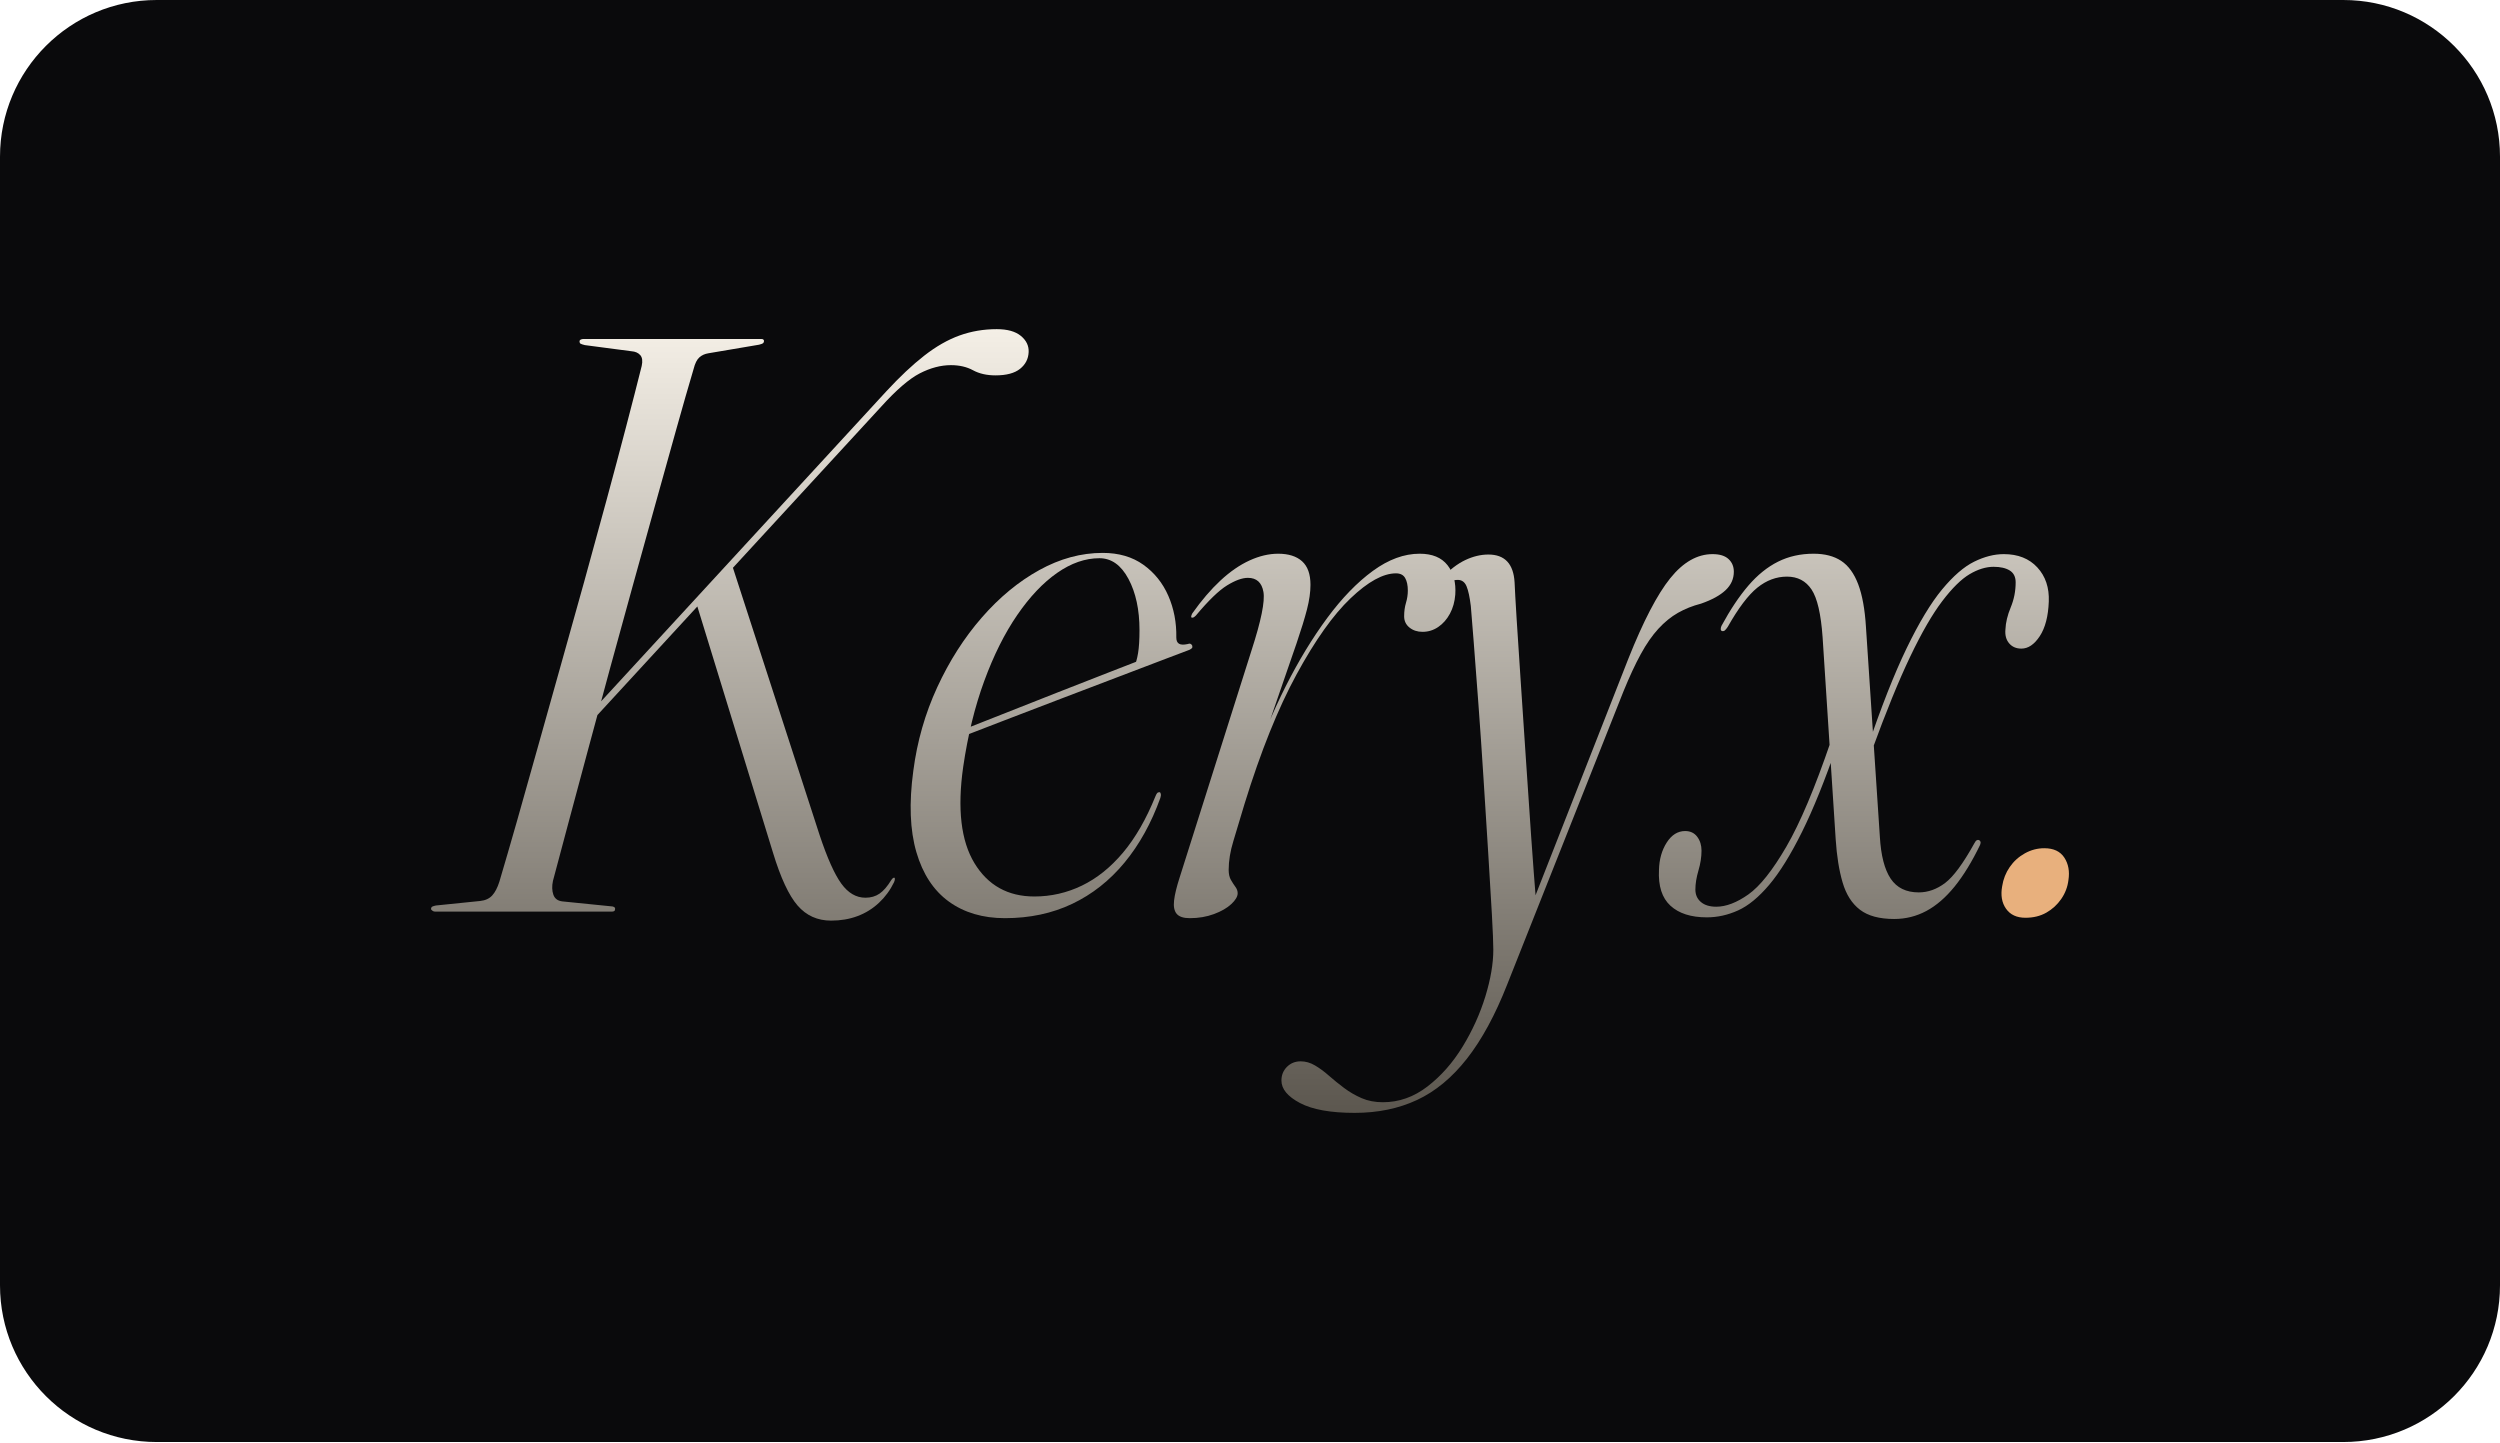
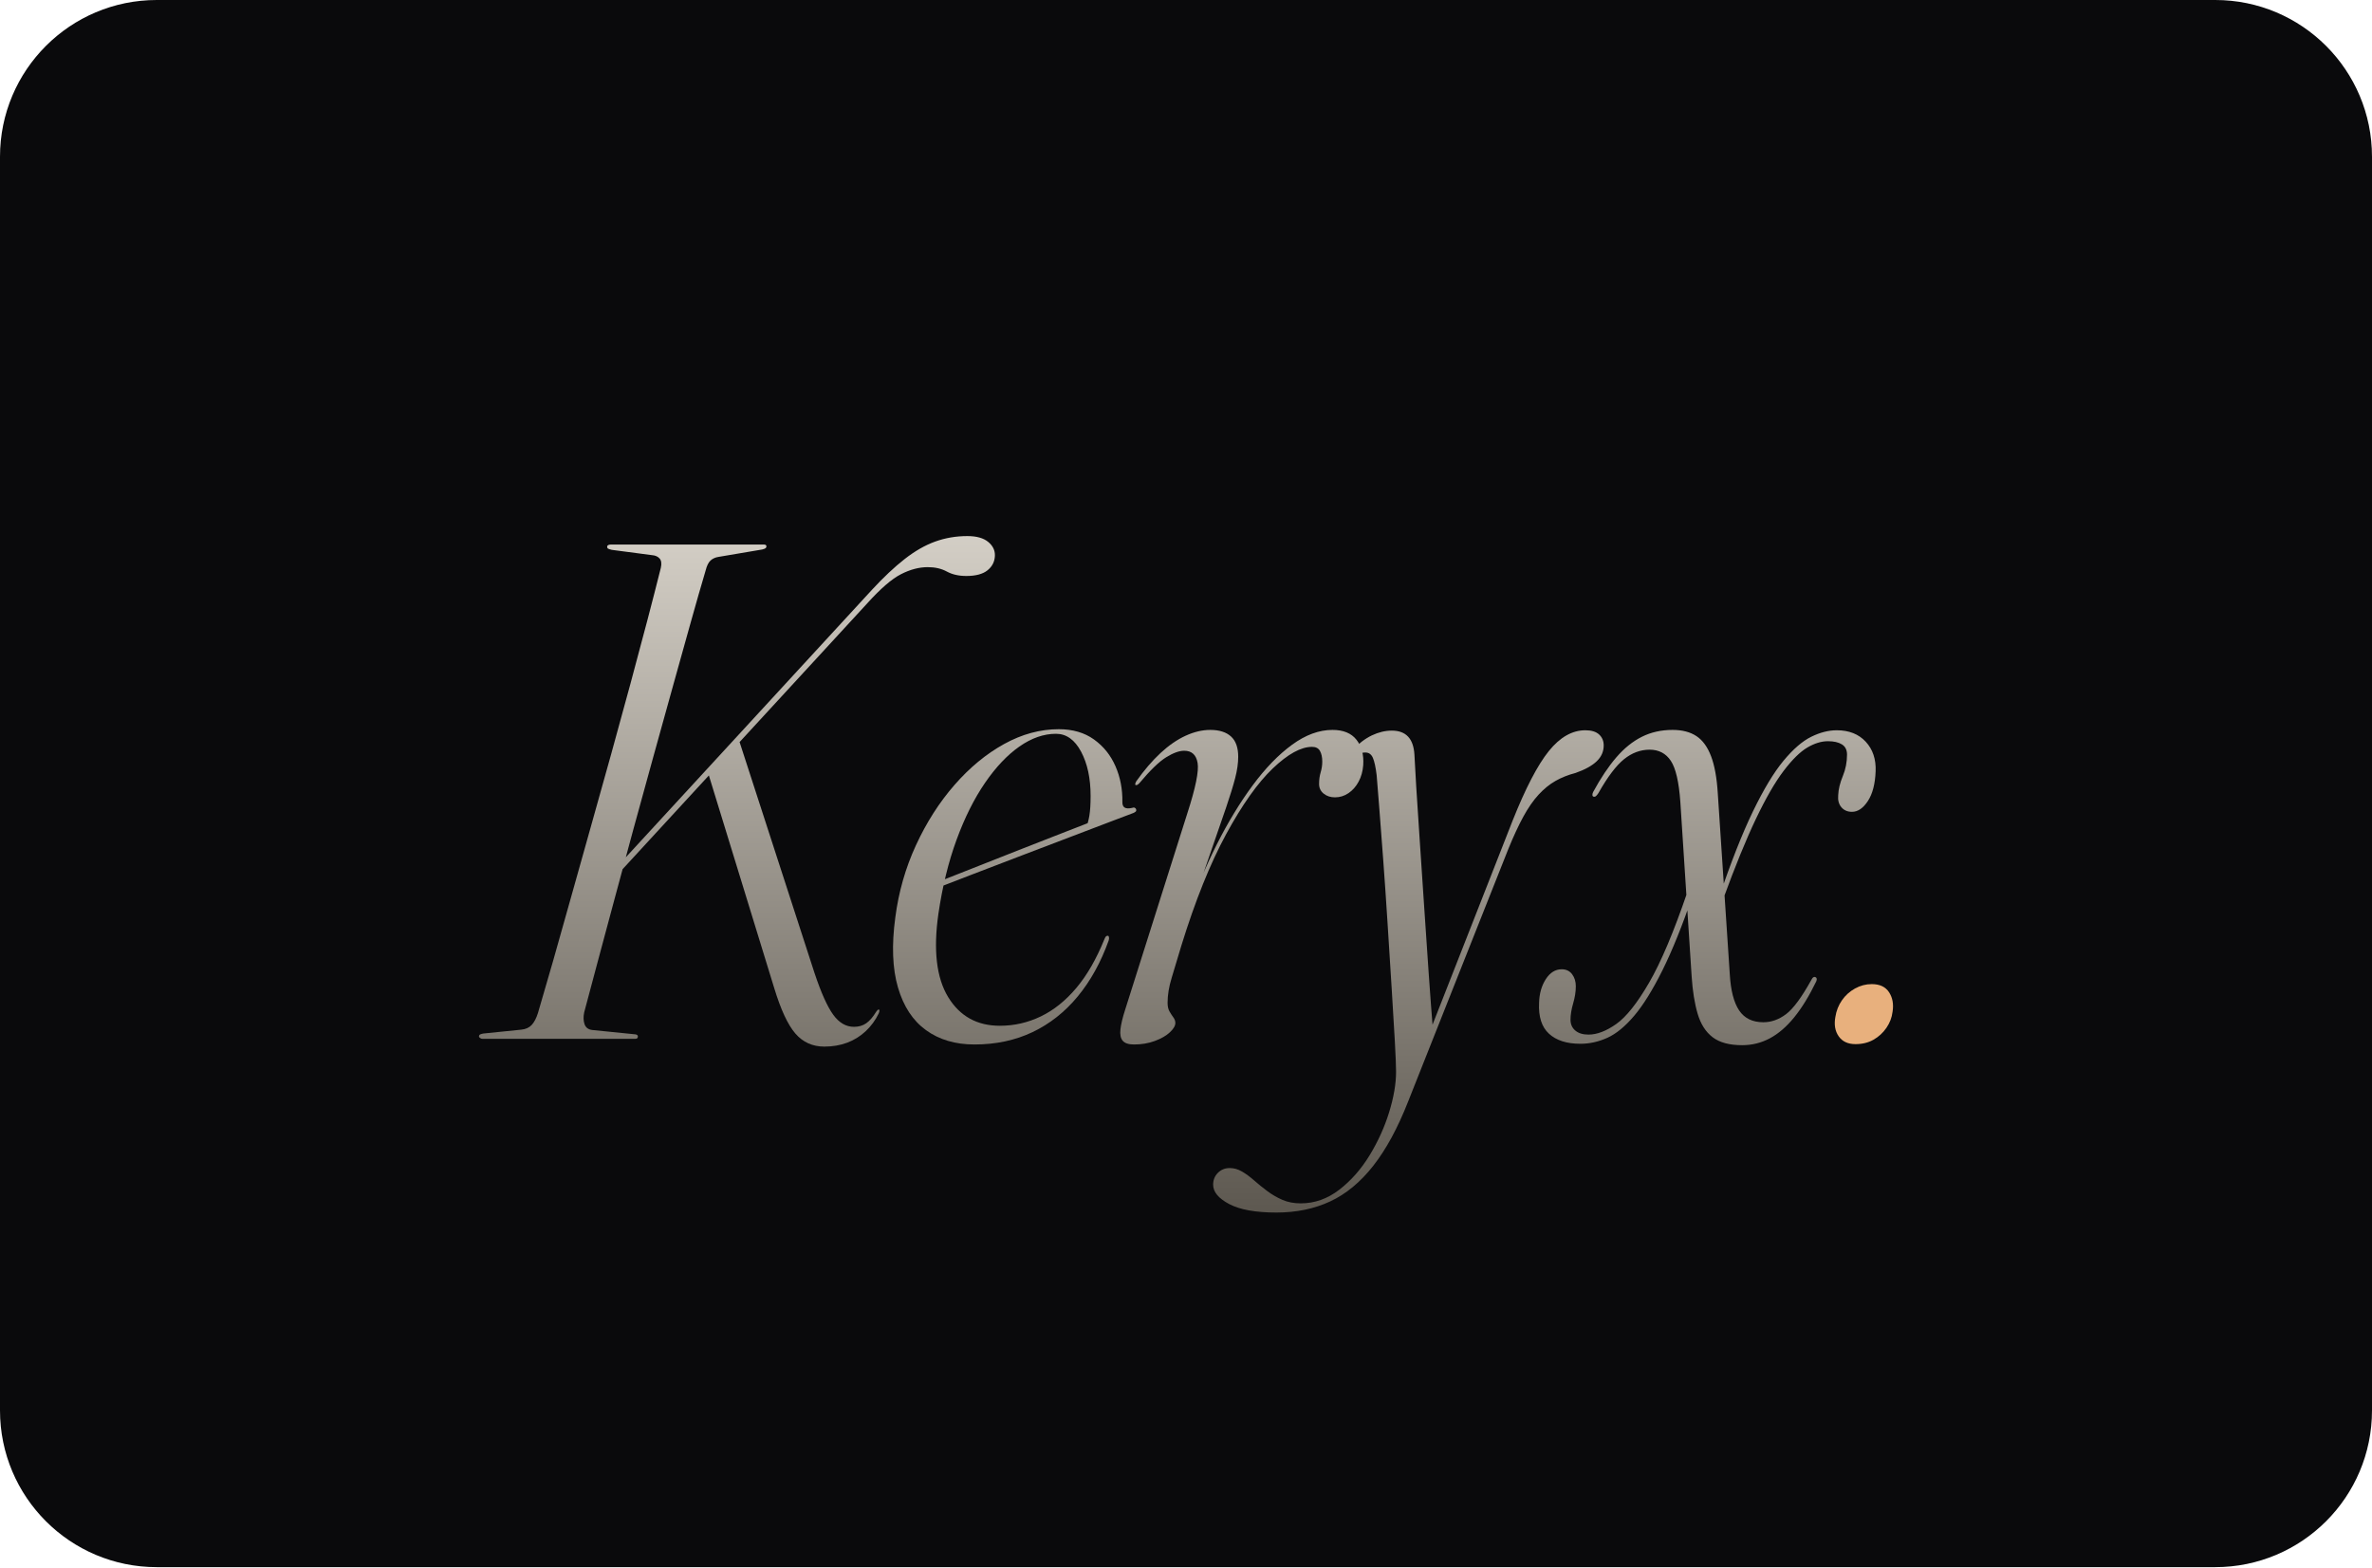
- <svg xmlns="http://www.w3.org/2000/svg" viewBox="0 0 6111.9 3525.4" width="560" role="img" aria-label="Keryx">
+ <svg xmlns="http://www.w3.org/2000/svg" viewBox="0 0 6716.9 4438.8" width="560" role="img" aria-label="Keryx">
  <defs>
-     <linearGradient id="silver" gradientUnits="userSpaceOnUse" x1="0" y1="532.0" x2="0" y2="2448.0">
+     <linearGradient id="silver" gradientUnits="userSpaceOnUse" x1="0" y1="0.0" x2="0" y2="2466.0">
      <stop offset="0" stop-color="#f4efe6" />
      <stop offset="1" stop-color="#5c574f" />
    </linearGradient>
  </defs>
-   <rect width="6111.9" height="3525.4" rx="383.2" fill="#0a0a0c" />
-   <g transform="translate(1063.8,272.7)">
+   <rect width="6716.9" height="4438.8" rx="443.9" fill="#0a0a0c" />
+   <g transform="translate(1366.3,986.4)">
    <path d="M288.0 1881Q284.0 1900 289.0 1914.5Q294.0 1929 311.0 1931L430.0 1943Q434.0 1943 437.0 1944.5Q440.0 1946 440.0 1949Q440.0 1953 438.0 1954.5Q436.0 1956 432.0 1956H0.0Q-4.0 1956 -7.0 1953.5Q-10.0 1951 -10.0 1950Q-10.0 1945 -6.5 1943.5Q-3.0 1942 2.0 1941L110.0 1930Q129.0 1928 139.5 1916.5Q150.0 1905 157.0 1883Q176.0 1819 200.0 1735.0Q224.0 1651 251.0 1554.0Q278.0 1457 307.0 1354.5Q336.0 1252 364.5 1149.0Q393.0 1046 419.0 950.0Q445.0 854 467.0 770.0Q489.0 686 505.0 622Q509.0 604 501.5 595.5Q494.0 587 480.0 586L366.0 571Q358.0 569 355.5 567.5Q353.0 566 353.0 562Q353.0 559 356.0 557.5Q359.0 556 363.0 556H797.0Q801.0 556 802.5 557.5Q804.0 559 804.0 561Q804.0 564 802.0 566.0Q800.0 568 792.0 570L668.0 591Q655.0 593 646.0 601.0Q637.0 609 632.0 629Q613.0 693 589.5 777.0Q566.0 861 539.0 958.0Q512.0 1055 483.5 1158.0Q455.0 1261 427.0 1363.5Q399.0 1466 373.5 1561.5Q348.0 1657 326.0 1738.5Q304.0 1820 288.0 1881ZM638.0 1200 725.0 1106 940.0 1769Q968.0 1853 993.0 1887.5Q1018.0 1922 1052.0 1922Q1072.0 1922 1086.5 1912.0Q1101.0 1902 1115.0 1879Q1119.0 1873 1122.0 1873Q1124.0 1873 1124.0 1876.0Q1124.0 1879 1122.0 1884Q1108.0 1913 1085.0 1934.5Q1062.0 1956 1032.5 1967.0Q1003.0 1978 968.0 1978Q918.0 1978 886.0 1941.0Q854.0 1904 826.0 1812ZM353.0 1523 344.0 1509 1103.0 684Q1152.0 631 1195.5 597.0Q1239.0 563 1282.0 547.5Q1325.0 532 1373.0 532Q1412.0 532 1432.0 548.5Q1452.0 565 1451.0 588Q1450.0 613 1430.0 629.0Q1410.0 645 1370.0 645Q1338.0 645 1315.0 632.5Q1292.0 620 1261.0 620Q1224.0 620 1185.0 640.0Q1146.0 660 1090.0 722Z" fill="url(#silver)" />
    <path d="M1238.0 1532Q1238.0 1532 1280.0 1515.5Q1322.0 1499 1386.5 1473.5Q1451.0 1448 1519.5 1421.0Q1588.0 1394 1643.5 1372.5Q1699.0 1351 1722.0 1342L1709.0 1357Q1715.0 1345 1718.5 1324.0Q1722.0 1303 1722.0 1268Q1722.0 1193 1695.0 1142.5Q1668.0 1092 1624.0 1092Q1572.0 1092 1520.5 1128.0Q1469.0 1164 1423.0 1231.0Q1377.0 1298 1342.5 1392.0Q1308.0 1486 1291.0 1602Q1269.0 1756 1318.5 1837.5Q1368.0 1919 1465.0 1919Q1526.0 1919 1581.0 1892.5Q1636.0 1866 1681.5 1812.0Q1727.0 1758 1761.0 1674Q1763.0 1669 1765.0 1666.5Q1767.0 1664 1771.0 1664Q1773.0 1664 1774.0 1668.0Q1775.0 1672 1773.0 1678Q1740.0 1770 1685.5 1836.0Q1631.0 1902 1557.5 1937.0Q1484.0 1972 1393.0 1972Q1312.0 1972 1256.0 1931.5Q1200.0 1891 1176.5 1810.5Q1153.0 1730 1169.0 1612Q1183.0 1504 1227.5 1407.5Q1272.0 1311 1336.5 1237.0Q1401.0 1163 1477.0 1121.0Q1553.0 1079 1632.0 1079Q1691.0 1079 1731.5 1108.0Q1772.0 1137 1792.5 1184.0Q1813.0 1231 1812.0 1286Q1812.0 1297 1818.5 1301.0Q1825.0 1305 1839.0 1302Q1844.0 1300 1847.0 1301.5Q1850.0 1303 1851.0 1306Q1852.0 1310 1850.0 1312.0Q1848.0 1314 1844.0 1316Q1836.0 1319 1788.5 1337.0Q1741.0 1355 1673.0 1381.0Q1605.0 1407 1530.0 1435.5Q1455.0 1464 1389.0 1489.5Q1323.0 1515 1281.5 1531.0Q1240.0 1547 1240.0 1547Z" fill="url(#silver)" />
    <path d="M1849.0 1237Q1848.0 1236 1848.5 1233.5Q1849.0 1231 1851.0 1227Q1885.0 1179 1920.0 1146.5Q1955.0 1114 1991.0 1097.5Q2027.0 1081 2061.0 1081Q2099.0 1081 2119.5 1099.5Q2140.0 1118 2140.0 1157Q2140.0 1184 2131.5 1217.0Q2123.0 1250 2106.0 1300.0Q2089.0 1350 2063.0 1424.5Q2037.0 1499 2001.0 1607L1997.0 1605Q2032.0 1499 2079.5 1405.0Q2127.0 1311 2181.0 1238.0Q2235.0 1165 2292.5 1123.0Q2350.0 1081 2407.0 1081Q2453.0 1081 2475.0 1109.0Q2497.0 1137 2494.0 1181Q2492.0 1207 2481.0 1227.5Q2470.0 1248 2452.5 1260.0Q2435.0 1272 2414.0 1272Q2395.0 1272 2382.0 1261.5Q2369.0 1251 2369.0 1234Q2369.0 1216 2373.5 1201.0Q2378.0 1186 2378.0 1171Q2378.0 1152 2371.5 1140.5Q2365.0 1129 2349.0 1129Q2302.0 1129 2238.0 1190.0Q2174.0 1251 2106.0 1376.0Q2038.0 1501 1979.0 1692Q1963.0 1746 1951.5 1783.5Q1940.0 1821 1940.0 1854Q1940.0 1869 1945.5 1878.5Q1951.0 1888 1956.5 1895.5Q1962.0 1903 1962.0 1911Q1962.0 1923 1946.5 1937.5Q1931.0 1952 1904.0 1962.0Q1877.0 1972 1845.0 1972Q1822.0 1972 1813.0 1961.5Q1804.0 1951 1806.5 1929.0Q1809.0 1907 1820.0 1873L1996.0 1317Q2031.0 1209 2025.0 1174.5Q2019.0 1140 1987.0 1140Q1966.0 1140 1936.0 1158.5Q1906.0 1177 1860.0 1232Q1857.0 1235 1854.5 1236.5Q1852.0 1238 1849.0 1237Z" fill="url(#silver)" />
    <path d="M2917.0 1338Q2972.0 1200 3019.5 1141.0Q3067.0 1082 3123.0 1082Q3149.0 1082 3162.0 1094.0Q3175.0 1106 3175.0 1125Q3175.0 1151 3155.0 1170.0Q3135.0 1189 3095.0 1203Q3064.0 1211 3038.5 1225.5Q3013.0 1240 2990.5 1264.5Q2968.0 1289 2947.5 1326.5Q2927.0 1364 2905.0 1418L2621.0 2134Q2577.0 2246 2522.5 2315.5Q2468.0 2385 2400.5 2416.5Q2333.0 2448 2248.0 2448Q2160.0 2448 2114.5 2424.0Q2069.0 2400 2069.0 2369Q2069.0 2349 2082.5 2335.5Q2096.0 2322 2116.0 2322Q2134.0 2322 2151.0 2332.0Q2168.0 2342 2185.0 2357.0Q2202.0 2372 2222.0 2387.0Q2242.0 2402 2265.0 2412.0Q2288.0 2422 2317.0 2422Q2376.0 2422 2426.0 2383.5Q2476.0 2345 2512.0 2286.0Q2548.0 2227 2567.5 2163.5Q2587.0 2100 2587.0 2049Q2587.0 2026 2583.5 1962.5Q2580.0 1899 2574.5 1812.0Q2569.0 1725 2563.0 1630.0Q2557.0 1535 2550.5 1447.5Q2544.0 1360 2539.0 1296.0Q2534.0 1232 2532.0 1209Q2528.0 1176 2521.5 1160.5Q2515.0 1145 2500.0 1145Q2481.0 1145 2461.0 1163.0Q2441.0 1181 2414.0 1226Q2411.0 1232 2408.5 1234.5Q2406.0 1237 2403.0 1236Q2401.0 1235 2400.5 1231.5Q2400.0 1228 2403.0 1223Q2432.0 1171 2461.0 1140.5Q2490.0 1110 2518.5 1096.5Q2547.0 1083 2575.0 1083Q2605.0 1083 2621.0 1100.0Q2637.0 1117 2639.0 1151Q2640.0 1176 2644.0 1240.5Q2648.0 1305 2654.0 1393.5Q2660.0 1482 2666.5 1580.5Q2673.0 1679 2679.5 1772.0Q2686.0 1865 2692.0 1938L2682.0 1937Z" fill="url(#silver)" />
    <path d="M3412.0 1540 3428.0 1547Q3383.0 1678 3341.5 1761.5Q3300.0 1845 3261.5 1890.5Q3223.0 1936 3185.5 1953.0Q3148.0 1970 3109.0 1970Q3051.0 1970 3020.0 1941.5Q2989.0 1913 2992.0 1854Q2993.0 1815 3011.0 1787.0Q3029.0 1759 3056.0 1759Q3075.0 1759 3085.5 1773.0Q3096.0 1787 3096.0 1807Q3096.0 1830 3088.5 1855.5Q3081.0 1881 3081.0 1902Q3081.0 1921 3094.5 1932.5Q3108.0 1944 3132.0 1944Q3168.0 1944 3210.5 1914.0Q3253.0 1884 3303.5 1797.0Q3354.0 1710 3412.0 1540ZM3498.0 1260 3532.0 1773Q3536.0 1842 3558.5 1875.5Q3581.0 1909 3627.0 1909Q3661.0 1909 3691.5 1886.0Q3722.0 1863 3763.0 1789Q3766.0 1783 3769.0 1781.5Q3772.0 1780 3774.0 1781Q3777.0 1782 3778.0 1785.0Q3779.0 1788 3777.0 1793Q3747.0 1855 3714.5 1895.0Q3682.0 1935 3645.5 1954.5Q3609.0 1974 3567.0 1974Q3513.0 1974 3483.5 1951.5Q3454.0 1929 3441.0 1885.0Q3428.0 1841 3424.0 1779L3392.0 1285Q3386.0 1200 3365.0 1168.5Q3344.0 1137 3305.0 1137Q3266.0 1137 3232.5 1164.0Q3199.0 1191 3160.0 1260Q3156.0 1266 3153.0 1268.5Q3150.0 1271 3146.0 1270Q3143.0 1269 3143.0 1265.0Q3143.0 1261 3145.0 1257Q3177.0 1198 3210.5 1159.0Q3244.0 1120 3283.0 1100.5Q3322.0 1081 3370.0 1081Q3411.0 1081 3437.5 1098.5Q3464.0 1116 3479.0 1155.5Q3494.0 1195 3498.0 1260ZM3513.0 1561 3501.0 1557Q3552.0 1406 3597.5 1312.0Q3643.0 1218 3684.0 1168.5Q3725.0 1119 3762.5 1100.5Q3800.0 1082 3835.0 1082Q3887.0 1082 3917.0 1114.5Q3947.0 1147 3945.0 1198Q3943.0 1252 3923.0 1282.5Q3903.0 1313 3878.0 1313Q3859.0 1313 3848.0 1300.0Q3837.0 1287 3839.0 1266Q3840.0 1241 3852.0 1212.0Q3864.0 1183 3864.0 1151Q3864.0 1131 3849.5 1122.0Q3835.0 1113 3810.0 1113Q3782.0 1113 3751.5 1131.0Q3721.0 1149 3684.5 1197.0Q3648.0 1245 3606.0 1333.0Q3564.0 1421 3513.0 1561Z" fill="url(#silver)" />
    <path d="M3888.0 1971Q3856.0 1971 3840.5 1949.0Q3825.0 1927 3831.0 1894Q3835.0 1868 3849.5 1847.0Q3864.0 1826 3886.5 1813.5Q3909.0 1801 3934.0 1801Q3968.0 1801 3983.0 1824.0Q3998.0 1847 3993.0 1879Q3990.0 1904 3975.5 1925.0Q3961.0 1946 3939.0 1958.5Q3917.0 1971 3888.0 1971Z" fill="#e8b07d" />
  </g>
</svg>
